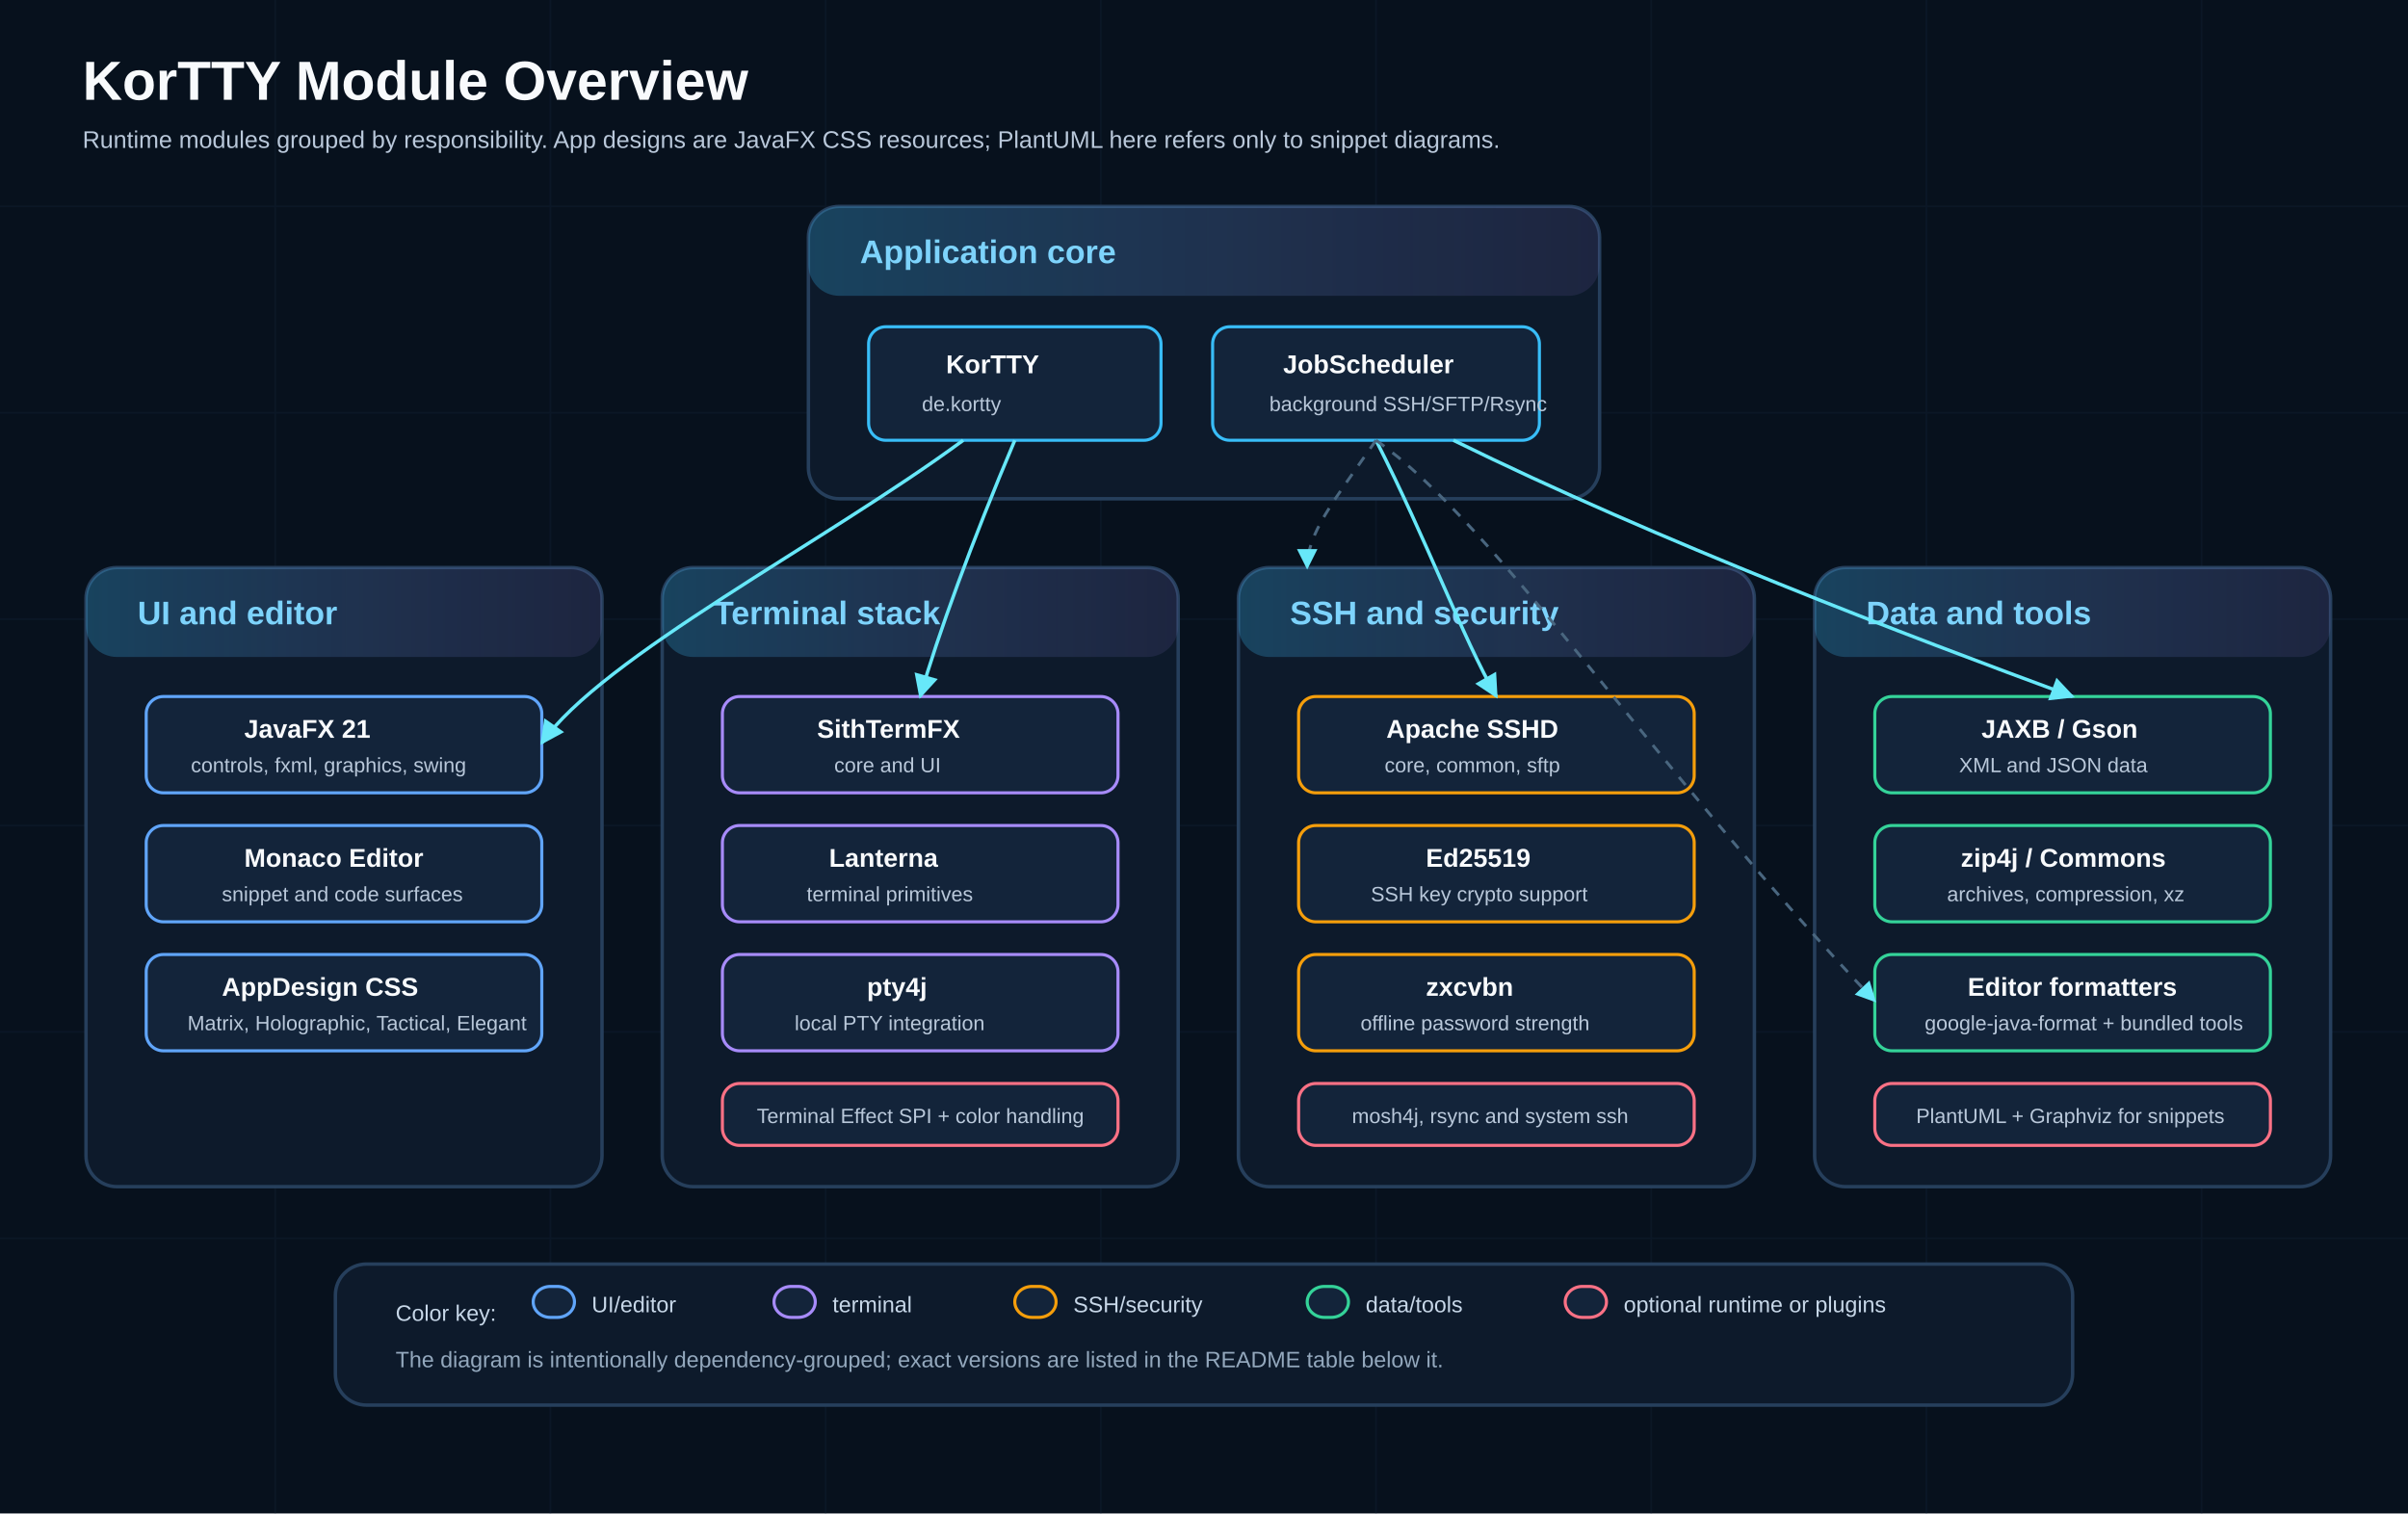
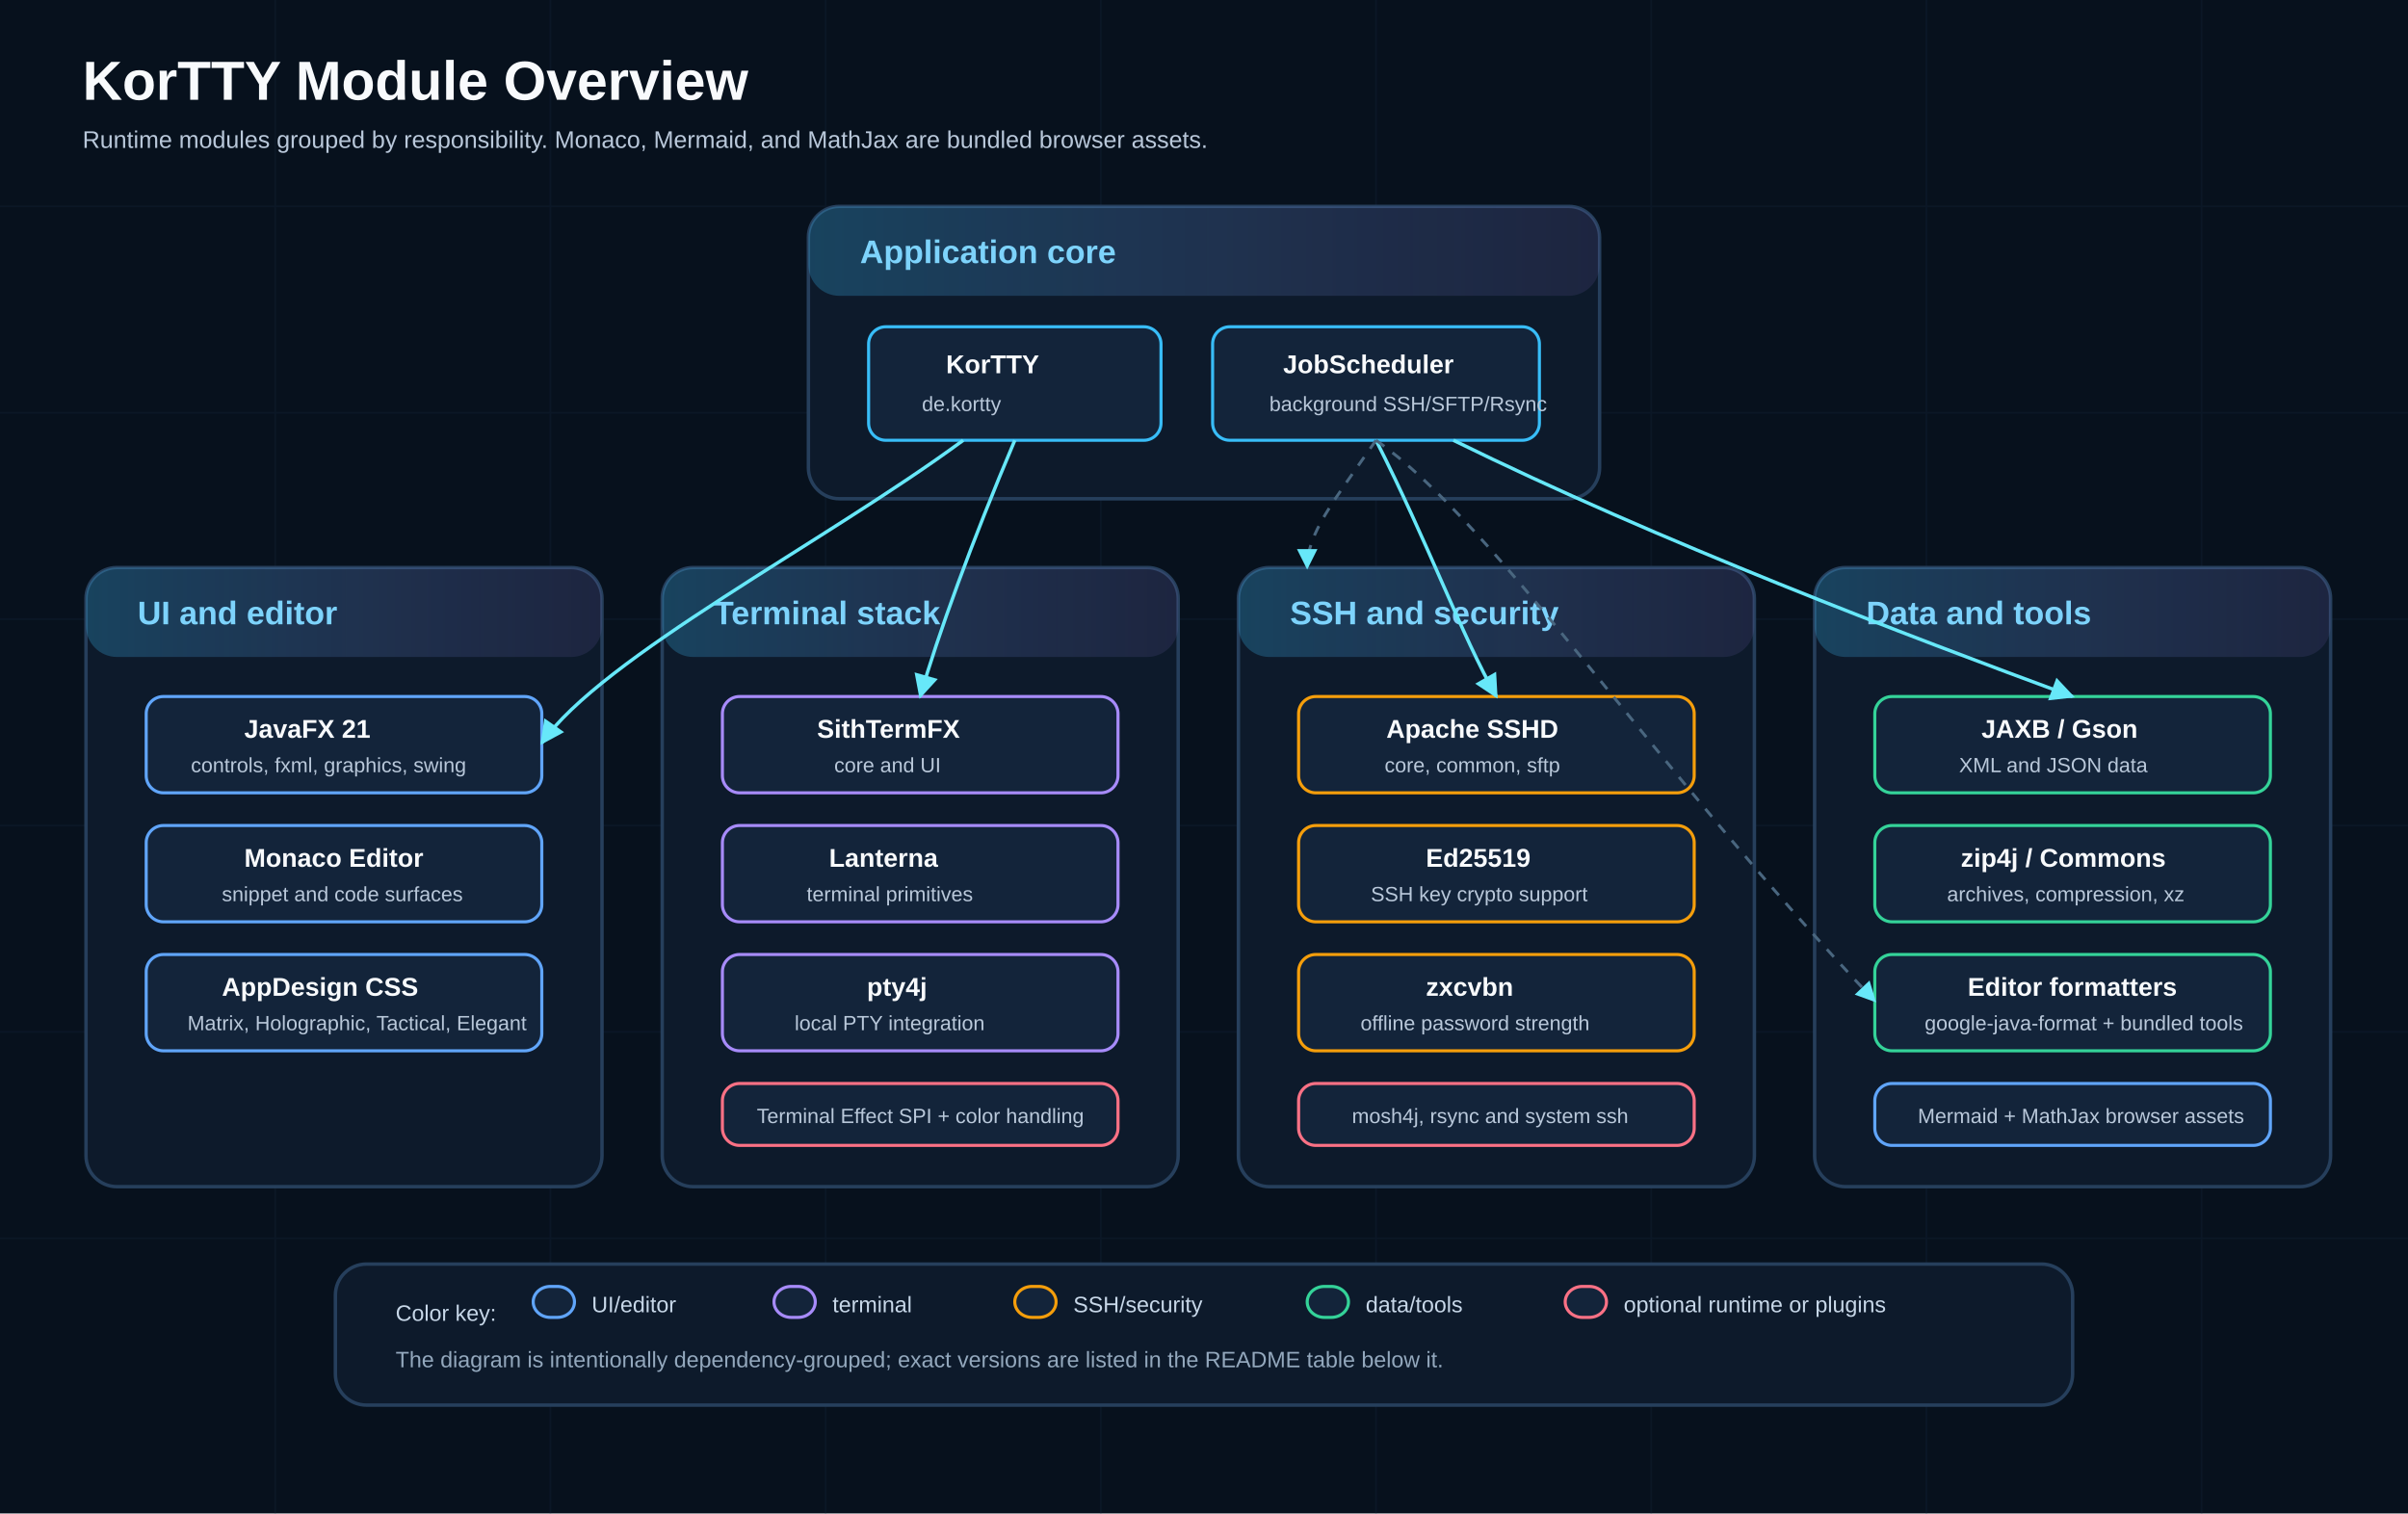
<svg xmlns="http://www.w3.org/2000/svg" viewBox="0 0 1400 880" role="img" aria-labelledby="title desc">
  <defs>
    <marker id="arrow" viewBox="0 0 10 10" refX="9" refY="5" markerWidth="7" markerHeight="7" orient="auto-start-reverse">
      <path d="M 0 0 L 10 5 L 0 10 z" fill="#67e8f9" />
    </marker>
    <linearGradient id="headerGlow" x1="0" y1="0" x2="1" y2="0">
      <stop offset="0" stop-color="#38bdf8" stop-opacity="0.25" />
      <stop offset="1" stop-color="#a78bfa" stop-opacity="0.1" />
    </linearGradient>
    <style>
      text{font-family:Arial,Helvetica,sans-serif;fill:#e6f3ff;font-size:16px}
      .bg{fill:#07111d}
      .grid{stroke:#13243a;stroke-width:1}
      .title{font-size:32px;font-weight:700;fill:#f8fafc}
      .subtitle{font-size:14px;fill:#b9c8da}
      .panel{fill:#0d1a2b;stroke:#263f5c;stroke-width:2;rx:18}
      .panelHeader{fill:url(#headerGlow);stroke:#263f5c;stroke-width:0;rx:18}
      .groupTitle{font-size:19px;font-weight:700;fill:#7dd3fc}
      .box{fill:#13243a;stroke:#64748b;stroke-width:1.8;rx:10}
      .core{stroke:#38bdf8}
      .ui{stroke:#60a5fa}
      .terminal{stroke:#a78bfa}
      .security{stroke:#f59e0b}
      .data{stroke:#34d399}
      .optional{stroke:#fb7185}
      .label{font-size:15px;font-weight:700;fill:#f8fafc}
      .detail{font-size:12px;fill:#b9c8da}
      .note{font-size:13px;fill:#93a8bd}
      .line{stroke:#67e8f9;stroke-width:2;fill:none;marker-end:url(#arrow)}
      .softLine{stroke:#49667f;stroke-width:1.7;fill:none;stroke-dasharray:6 6;marker-end:url(#arrow)}
      .legend{font-size:13px;fill:#c7d7e8}
    </style>
  </defs>
  <rect class="bg" width="1400" height="880" />
  <path class="grid" d="M 0 120 H 1400 M 0 240 H 1400 M 0 360 H 1400 M 0 480 H 1400 M 0 600 H 1400 M 0 720 H 1400 M 160 0 V 880 M 320 0 V 880 M 480 0 V 880 M 640 0 V 880 M 800 0 V 880 M 960 0 V 880 M 1120 0 V 880 M 1280 0 V 880" opacity="0.32" />
  <text class="title" x="48" y="58">KorTTY Module Overview</text>
-   <text class="subtitle" x="48" y="86">Runtime modules grouped by responsibility. App designs are JavaFX CSS resources; PlantUML here refers only to snippet diagrams.</text>
+   <text class="subtitle" x="48" y="86">Runtime modules grouped by responsibility. Monaco, Mermaid, and MathJax are bundled browser assets.</text>
  <rect class="panel" x="470" y="120" width="460" height="170" />
  <rect class="panelHeader" x="470" y="120" width="460" height="52" />
  <text class="groupTitle" x="500" y="153">Application core</text>
  <rect class="box core" x="505" y="190" width="170" height="66" />
  <text class="label" x="550" y="217">KorTTY</text>
  <text class="detail" x="536" y="239">de.kortty</text>
  <rect class="box core" x="705" y="190" width="190" height="66" />
  <text class="label" x="746" y="217">JobScheduler</text>
  <text class="detail" x="738" y="239">background SSH/SFTP/Rsync</text>
  <rect class="panel" x="50" y="330" width="300" height="360" />
  <rect class="panelHeader" x="50" y="330" width="300" height="52" />
  <text class="groupTitle" x="80" y="363">UI and editor</text>
  <rect class="box ui" x="85" y="405" width="230" height="56" />
  <text class="label" x="142" y="429">JavaFX 21</text>
  <text class="detail" x="111" y="449">controls, fxml, graphics, swing</text>
  <rect class="box ui" x="85" y="480" width="230" height="56" />
  <text class="label" x="142" y="504">Monaco Editor</text>
  <text class="detail" x="129" y="524">snippet and code surfaces</text>
  <rect class="box ui" x="85" y="555" width="230" height="56" />
  <text class="label" x="129" y="579">AppDesign CSS</text>
  <text class="detail" x="109" y="599">Matrix, Holographic, Tactical, Elegant</text>
  <rect class="panel" x="385" y="330" width="300" height="360" />
  <rect class="panelHeader" x="385" y="330" width="300" height="52" />
  <text class="groupTitle" x="415" y="363">Terminal stack</text>
  <rect class="box terminal" x="420" y="405" width="230" height="56" />
  <text class="label" x="475" y="429">SithTermFX</text>
  <text class="detail" x="485" y="449">core and UI</text>
  <rect class="box terminal" x="420" y="480" width="230" height="56" />
  <text class="label" x="482" y="504">Lanterna</text>
  <text class="detail" x="469" y="524">terminal primitives</text>
  <rect class="box terminal" x="420" y="555" width="230" height="56" />
  <text class="label" x="504" y="579">pty4j</text>
  <text class="detail" x="462" y="599">local PTY integration</text>
  <rect class="box optional" x="420" y="630" width="230" height="36" />
  <text class="detail" x="440" y="653">Terminal Effect SPI + color handling</text>
  <rect class="panel" x="720" y="330" width="300" height="360" />
  <rect class="panelHeader" x="720" y="330" width="300" height="52" />
  <text class="groupTitle" x="750" y="363">SSH and security</text>
  <rect class="box security" x="755" y="405" width="230" height="56" />
  <text class="label" x="806" y="429">Apache SSHD</text>
  <text class="detail" x="805" y="449">core, common, sftp</text>
  <rect class="box security" x="755" y="480" width="230" height="56" />
  <text class="label" x="829" y="504">Ed25519</text>
  <text class="detail" x="797" y="524">SSH key crypto support</text>
  <rect class="box security" x="755" y="555" width="230" height="56" />
  <text class="label" x="829" y="579">zxcvbn</text>
  <text class="detail" x="791" y="599">offline password strength</text>
  <rect class="box optional" x="755" y="630" width="230" height="36" />
  <text class="detail" x="786" y="653">mosh4j, rsync and system ssh</text>
  <rect class="panel" x="1055" y="330" width="300" height="360" />
  <rect class="panelHeader" x="1055" y="330" width="300" height="52" />
  <text class="groupTitle" x="1085" y="363">Data and tools</text>
  <rect class="box data" x="1090" y="405" width="230" height="56" />
  <text class="label" x="1152" y="429">JAXB / Gson</text>
  <text class="detail" x="1139" y="449">XML and JSON data</text>
  <rect class="box data" x="1090" y="480" width="230" height="56" />
  <text class="label" x="1140" y="504">zip4j / Commons</text>
  <text class="detail" x="1132" y="524">archives, compression, xz</text>
  <rect class="box data" x="1090" y="555" width="230" height="56" />
  <text class="label" x="1144" y="579">Editor formatters</text>
  <text class="detail" x="1119" y="599">google-java-format + bundled tools</text>
-   <rect class="box optional" x="1090" y="630" width="230" height="36" />
-   <text class="detail" x="1114" y="653">PlantUML + Graphviz for snippets</text>
+   <rect class="box ui" x="1090" y="630" width="230" height="36" />
+   <text class="detail" x="1115" y="653">Mermaid + MathJax browser assets</text>
  <path class="line" d="M 560 256 C 480 315 350 382 315 432" />
  <path class="line" d="M 590 256 C 565 315 545 370 535 405" />
  <path class="line" d="M 800 256 C 830 315 850 370 870 405" />
  <path class="line" d="M 845 256 C 965 315 1110 370 1205 405" />
  <path class="softLine" d="M 800 256 C 775 292 760 310 760 330" />
  <path class="softLine" d="M 800 256 C 870 305 960 445 1090 582" />
  <rect class="panel" x="195" y="735" width="1010" height="82" />
  <text class="legend" x="230" y="768">Color key:</text>
  <rect class="box ui" x="310" y="748" width="24" height="18" />
  <text class="legend" x="344" y="763">UI/editor</text>
  <rect class="box terminal" x="450" y="748" width="24" height="18" />
  <text class="legend" x="484" y="763">terminal</text>
  <rect class="box security" x="590" y="748" width="24" height="18" />
  <text class="legend" x="624" y="763">SSH/security</text>
  <rect class="box data" x="760" y="748" width="24" height="18" />
  <text class="legend" x="794" y="763">data/tools</text>
  <rect class="box optional" x="910" y="748" width="24" height="18" />
  <text class="legend" x="944" y="763">optional runtime or plugins</text>
  <text class="note" x="230" y="795">The diagram is intentionally dependency-grouped; exact versions are listed in the README table below it.</text>
</svg>
